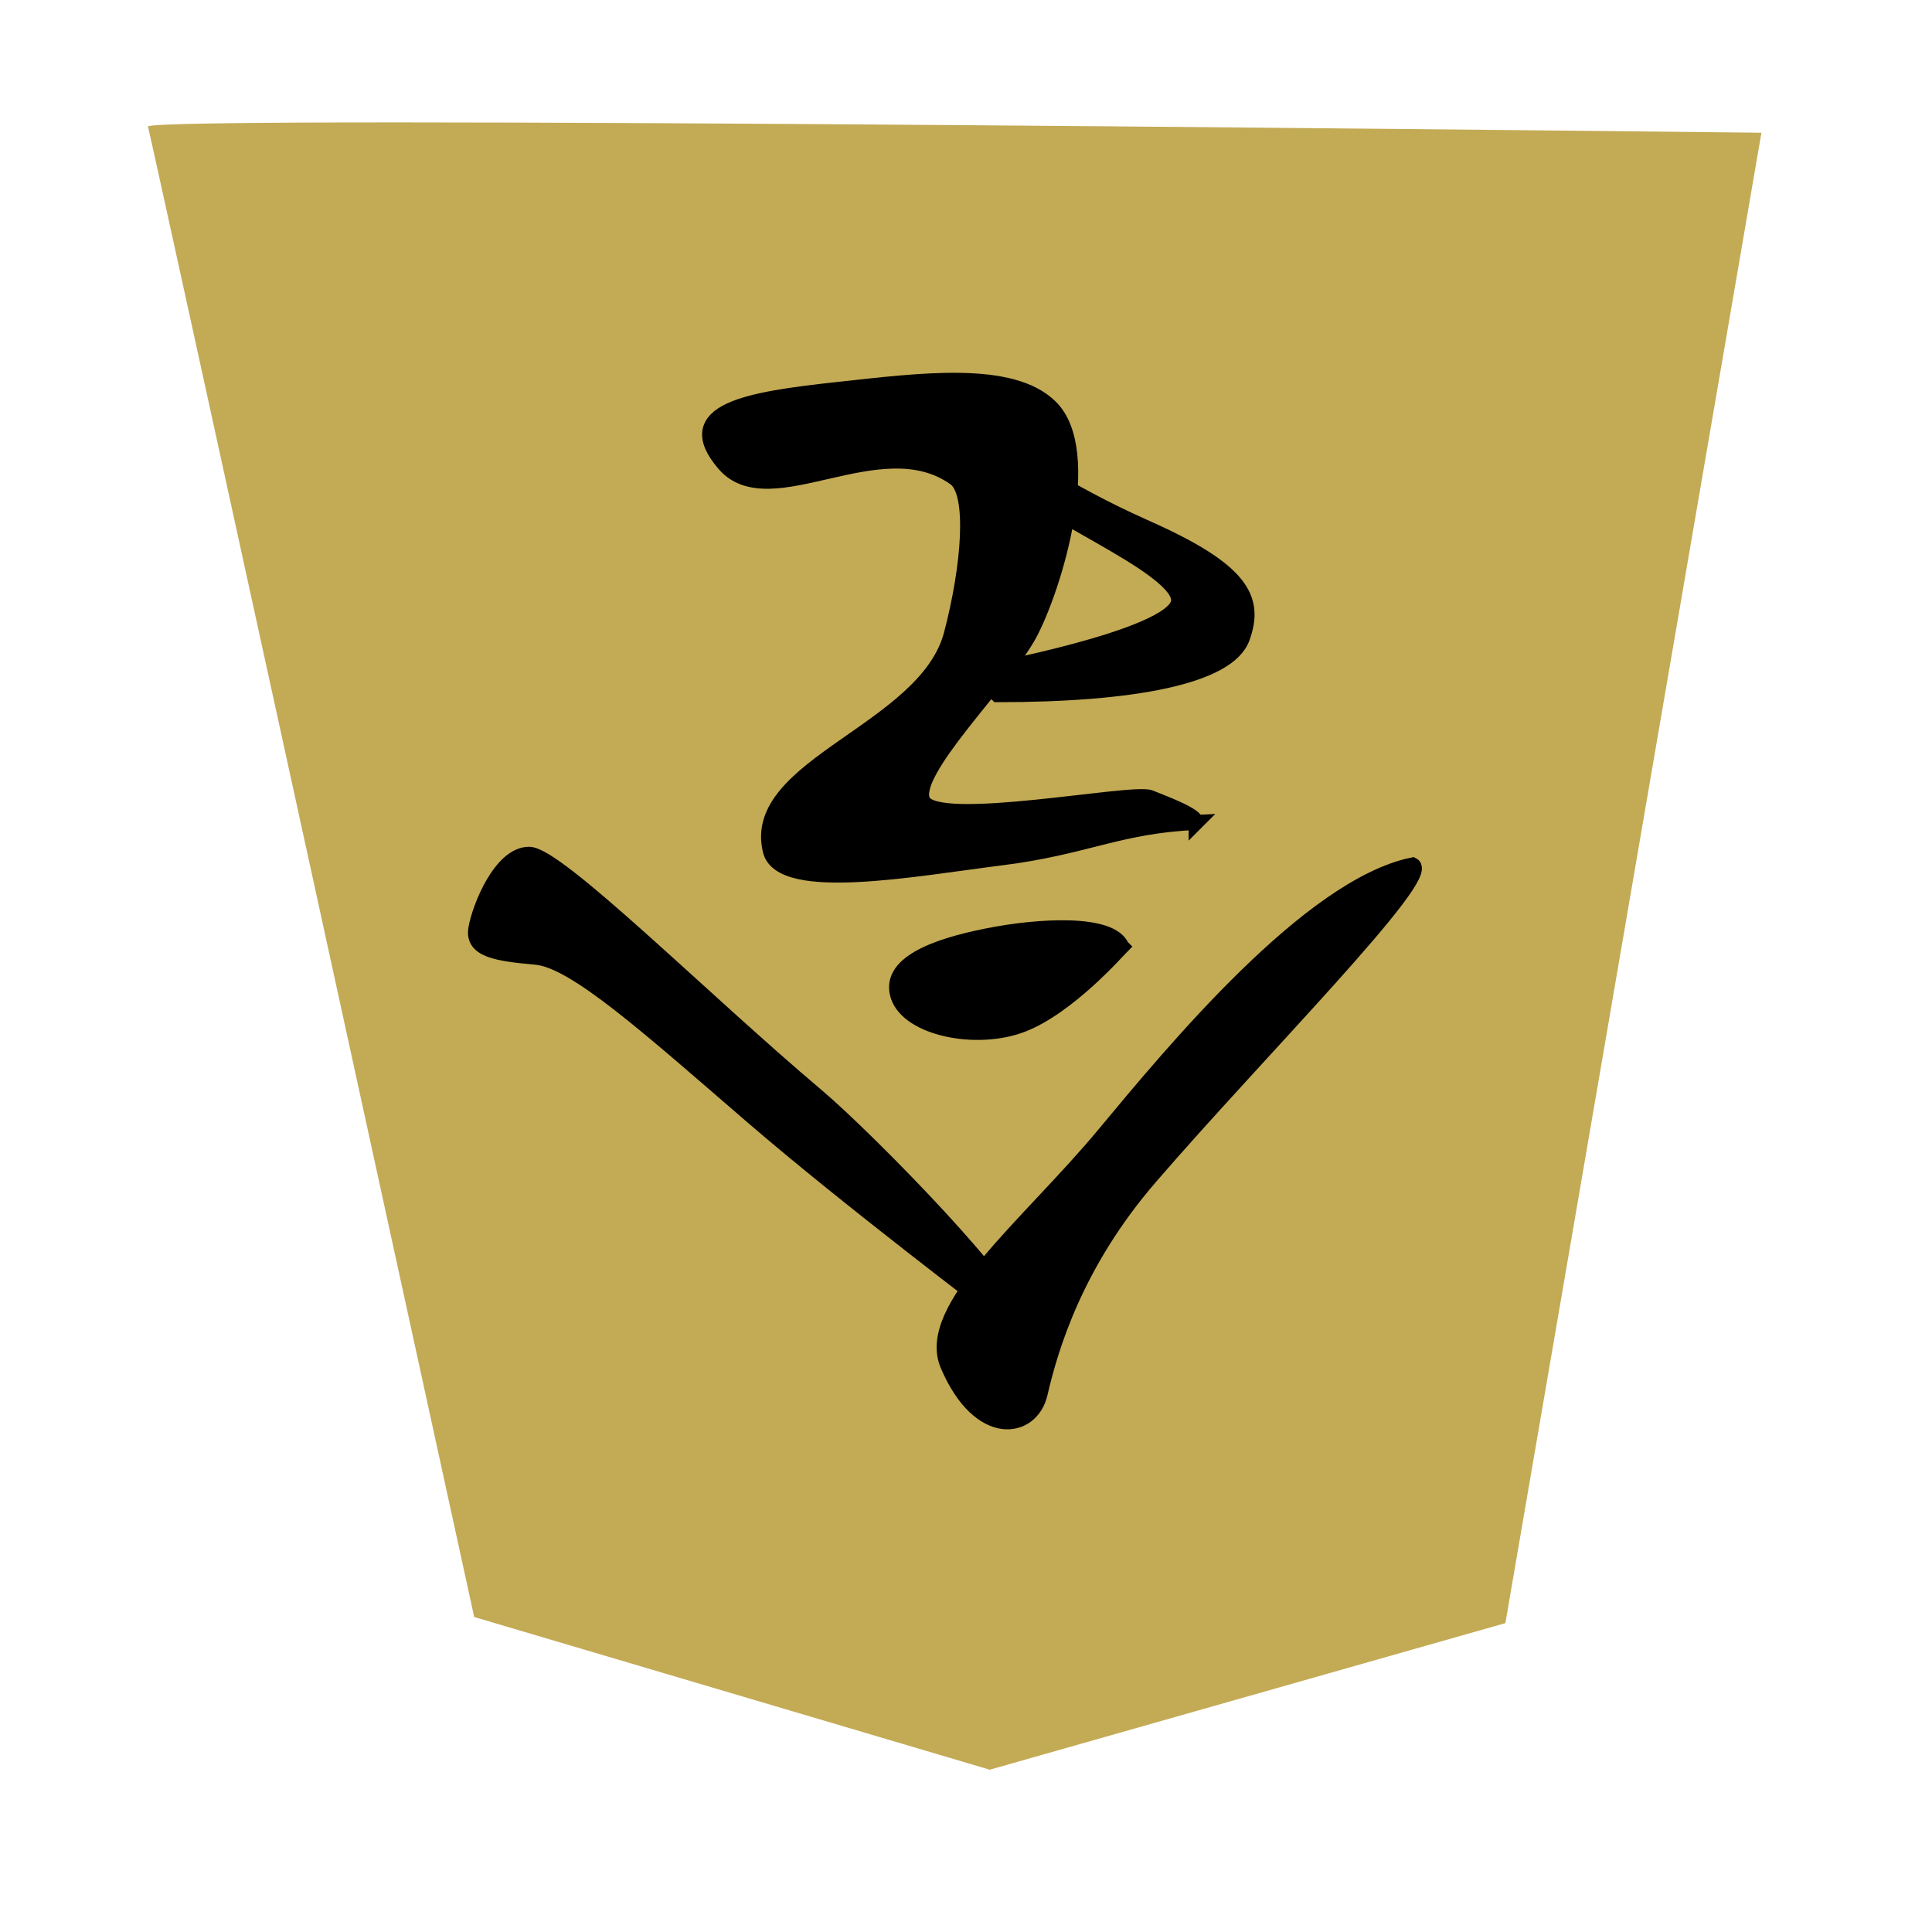
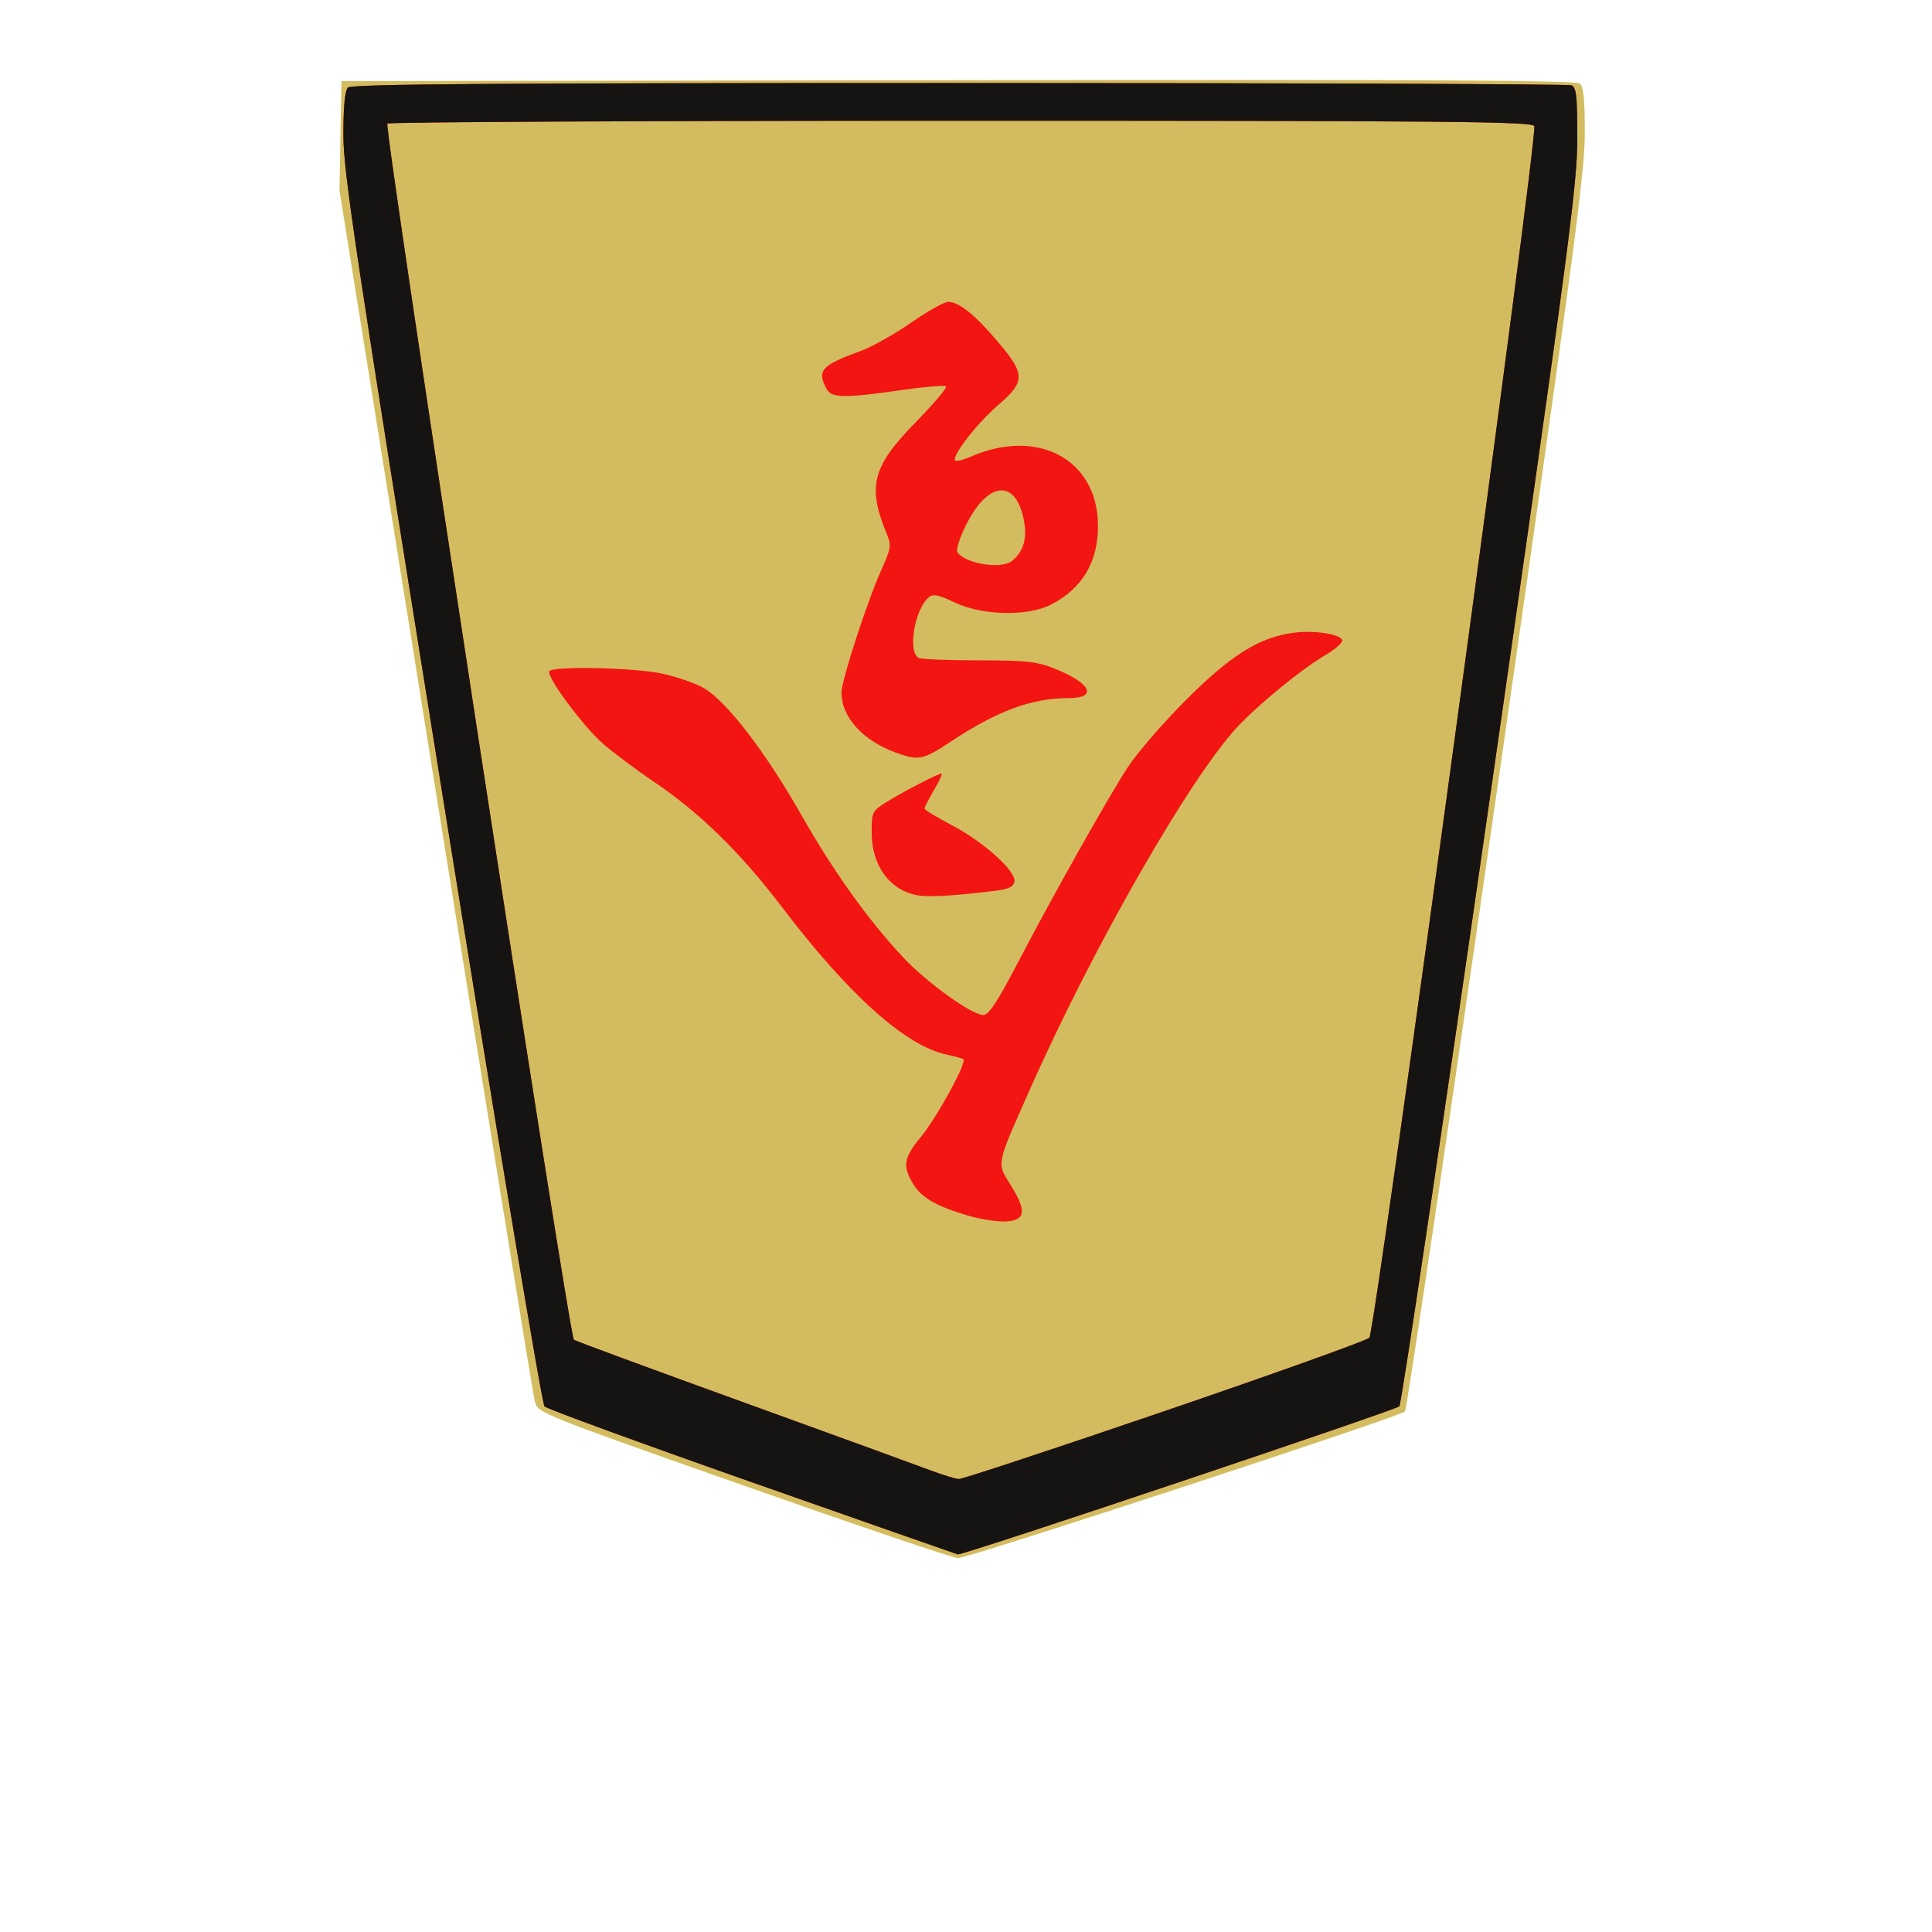
- <svg xmlns="http://www.w3.org/2000/svg" version="1.1" width="128" height="128" id="svg2">
-   <defs id="defs4" />
-   <g id="layer1" transform="matrix(-1,0,0,-1,126.5034,125.3586)">
-     <path d="m 9.805,116.565 c 0,0 107.126,1.214 106.894,0.405 C 116.466,116.16 95.087,18.228 95.087,18.228 L 60.928,8.111 26.768,17.823 9.805,116.565 z" id="path2800" style="fill:#c3aa55;fill-opacity:1;fill-rule:evenodd;stroke:none" />
-     <path d="M 32.913,68.052 C 39.73,66.641 48.709,55.79 53.365,50.185 58.359,44.174 65.327,38.678 63.709,34.904 61.594,29.967 58.169,30.546 57.597,33.024 56.892,36.08 55.243,41.649 50.309,47.364 43.143,55.665 31.502,67.347 32.913,68.052 z" id="path1325" style="fill:#000000;fill-opacity:1;fill-rule:evenodd;stroke:#000000;stroke-width:1px;stroke-linecap:butt;stroke-linejoin:miter;stroke-opacity:1" />
-     <path d="m 60.418,38.431 c 0,0 9.898,7.479 16.221,12.93 6.818,5.877 11.755,10.344 14.34,10.579 2.586,0.235 4.232,0.47 3.997,1.881 -0.235,1.411 -1.646,4.937 -3.526,4.937 -1.881,0 -11.519,-9.639 -19.042,-15.986 -3.557,-3.002 -13.87,-13.635 -12.93,-14.576 0.94,-0.94 0.705,0.705 0.94,0.235 z" id="path1327" style="fill:#000000;fill-opacity:1;fill-rule:evenodd;stroke:#000000;stroke-width:1px;stroke-linecap:butt;stroke-linejoin:miter;stroke-opacity:1" />
-     <g transform="translate(-0.47018,-1.41054)" id="g2805">
-       <path d="m 52.66,64.056 c 0.705,1.646 5.407,1.411 8.933,0.705 3.526,-0.705 6.583,-1.881 5.877,-3.997 -0.705,-2.116 -5.172,-3.056 -8.228,-1.881 -3.056,1.175 -6.347,4.937 -6.583,5.172 z" id="path2055" style="fill:#000000;fill-opacity:1;fill-rule:evenodd;stroke:#000000;stroke-width:1px;stroke-linecap:butt;stroke-linejoin:miter;stroke-opacity:1" />
-       <path d="m 47.723,72.284 c 5.172,-0.235 7.288,-1.646 12.93,-2.351 5.642,-0.705 14.566,-2.388 15.281,0.47 1.411,5.642 -10.305,7.938 -11.99,14.34 -1.175,4.467 -1.588,9.378 -0.235,10.344 4.937,3.526 12.25,-2.587 15.281,0.94 3.018,3.512 -1.455,4.278 -7.523,4.937 -5.421,0.588 -11.519,1.411 -14.105,-1.175 -2.974,-2.974 -0.235,-11.99 1.411,-15.046 1.646,-3.056 7.993,-9.169 7.053,-11.049 -0.94,-1.881 -13.87,0.705 -15.046,0.235 -1.175,-0.47 -3.056,-1.175 -3.056,-1.646 z" id="path2057" style="fill:#000000;fill-opacity:1;fill-rule:evenodd;stroke:#000000;stroke-width:1px;stroke-linecap:butt;stroke-linejoin:miter;stroke-opacity:1" />
-       <path d="m 60.888,80.747 c -8.933,0 -15.281,1.175 -16.221,3.761 -0.94,2.586 0,4.467 6.347,7.288 6.347,2.821 7.288,4.467 7.993,3.056 0.705,-1.411 -10.579,-5.642 -10.109,-7.993 0.47,-2.351 13.4,-4.702 13.4,-4.702 L 60.888,80.747 z" id="path2059" style="fill:#000000;fill-opacity:1;fill-rule:evenodd;stroke:#000000;stroke-width:1px;stroke-linecap:butt;stroke-linejoin:miter;stroke-opacity:1" />
-     </g>
+ <svg xmlns="http://www.w3.org/2000/svg" id="svg3127" version="1.1" width="512" height="512">
+   <defs id="defs3131" />
+   <g id="g3137">
+     <path style="fill:#d3bc5f" d="M 197.032,393.677 C 143.427,374.804 142.551,374.452 141.754,371.5 141.308,369.85 129.474,296.95 115.454,209.5 L 89.965,50.5 90.232,36 90.5,21.5 253.894,21.247 c 119.934,-0.186 163.755,0.046 164.75,0.872 1.006,0.835 1.355,4.259 1.35,13.253 -0.005,10.498 -3.15,34.016 -23.401,174.978 -12.867,89.568 -23.784,163.24 -24.261,163.717 -1.388,1.388 -115.883,38.94 -118.48,38.859 -1.294,-0.04 -26.863,-8.703 -56.821,-19.25 z" id="path3143" />
+     <path style="fill:#f21511" d="m 199.5,392.897 c -29.7,-10.438 -54.544,-19.522 -55.209,-20.188 -0.678,-0.678 -12.644,-72.465 -27.25,-163.471 C 94.107,66.335 91,45.63 91,35.688 91,28.242 91.408,23.992 92.2,23.2 93.123,22.277 130.448,22 254.118,22 c 88.395,0 161.43,0.273 162.3,0.607 1.334,0.512 1.582,2.714 1.582,14.047 0,12.222 -2.092,28.01 -23.068,174.122 -12.687,88.375 -23.526,161.234 -24.086,161.909 -0.8,0.964 -115.671,39.499 -117.008,39.252 C 253.652,411.903 229.2,403.335 199.5,392.897 z m 109.146,-18.948 c 29.069,-9.928 53.479,-18.67 54.244,-19.426 C 364.43,353 407.593,35.989 406.61,33.426 406.139,32.2 384.836,32 254.59,32 c -83.31,0 -151.681,0.338 -151.937,0.752 -0.911,1.475 48.177,321.526 49.434,322.302 0.674,0.417 20.843,7.854 44.819,16.528 23.976,8.674 46.294,16.794 49.593,18.045 3.3,1.251 6.741,2.297 7.646,2.323 0.906,0.027 25.431,-8.074 54.5,-18.002 z M 256.5,322.137 c -8.401,-2.475 -12.277,-4.724 -14.54,-8.435 -2.802,-4.595 -2.451,-6.888 1.846,-12.089 4.456,-5.392 12.606,-20.251 11.474,-20.918 -0.428,-0.253 -2.354,-0.786 -4.279,-1.184 -10.911,-2.261 -26.022,-15.764 -43.756,-39.1 -10.954,-14.416 -21.783,-25.023 -33.866,-33.176 -4.883,-3.295 -11.055,-7.918 -13.716,-10.274 -5.353,-4.74 -14.929,-17.718 -14.083,-19.087 0.868,-1.405 22.307,-0.967 29.737,0.607 3.749,0.794 8.699,2.482 11,3.75 5.965,3.288 16.376,16.741 25.858,33.417 8.698,15.296 17.787,28.033 27.137,38.028 6.334,6.771 18.258,15.334 21.323,15.312 1.374,-0.01 3.686,-3.501 8.776,-13.25 9.381,-17.971 23.845,-43.716 29.346,-52.237 2.486,-3.85 9.52,-11.992 15.632,-18.094 11.944,-11.924 19.474,-16.595 28.612,-17.746 5.34,-0.673 12.183,0.389 12.711,1.974 0.206,0.619 -1.77,2.383 -4.391,3.919 -6.306,3.696 -17.697,12.993 -23.413,19.111 -12.581,13.464 -38.37,58.545 -55.11,96.336 -8.911,20.116 -8.698,19.03 -4.908,25.128 4.261,6.854 3.905,9.307 -1.389,9.575 -2.2,0.111 -6.7,-0.593 -10,-1.565 z M 242.185,237.067 C 235.294,235.319 231,228.983 231,220.562 c 0,-5.315 0.151,-5.633 3.764,-7.913 C 238.926,210.022 248.606,205 249.509,205 c 0.316,0 -0.569,1.952 -1.967,4.338 -1.398,2.386 -2.542,4.611 -2.542,4.945 0,0.334 3.263,2.319 7.25,4.41 8.499,4.458 17.104,12.222 16.581,14.961 -0.266,1.396 -1.568,1.992 -5.342,2.446 -12.297,1.479 -18.225,1.748 -21.305,0.967 z m -4.487,-37.511 C 228.716,196.352 223,190.116 223,183.521 c 0,-3.185 6.793,-24.081 10.549,-32.451 2.548,-5.677 2.691,-6.568 1.512,-9.42 -5.29,-12.795 -3.959,-17.946 7.727,-29.887 4.708,-4.811 8.278,-9.031 7.933,-9.376 -0.345,-0.345 -5.711,0.105 -11.924,1 -15.045,2.168 -18.459,2.112 -19.761,-0.321 -2.61,-4.877 -1.385,-6.246 8.965,-10.02 3.025,-1.103 9.068,-4.489 13.428,-7.526 C 245.789,82.484 250.219,80 251.274,80 c 2.87,0 7.07,3.374 13.214,10.616 7.272,8.571 7.275,10.48 0.033,16.733 C 259.241,111.907 253,119.776 253,121.874 c 0,0.557 1.913,0.177 4.25,-0.845 17.835,-7.8 33.662,0.765 33.728,18.253 0.037,9.648 -4.146,16.673 -12.478,20.958 -6.134,3.155 -18.218,2.891 -25.451,-0.555 -4.354,-2.075 -5.743,-2.354 -6.905,-1.391 -3.844,3.187 -5.707,14.892 -2.562,16.099 0.87,0.334 8.053,0.607 15.963,0.607 12.201,0 15.183,0.315 19.668,2.079 9.862,3.878 11.903,7.921 3.997,7.921 -9.804,0 -18.944,3.383 -31.345,11.603 -7.173,4.754 -8.401,5.01 -14.168,2.953 z m 30.389,-50.838 c 2.938,-2.256 4.094,-5.679 3.392,-10.043 -1.967,-12.23 -9.957,-11.476 -15.972,1.508 -1.32,2.849 -2.145,5.593 -1.833,6.098 1.877,3.037 11.511,4.666 14.413,2.438 z" id="path3141" />
+     <path style="fill:#151412" d="m 199.5,392.897 c -29.7,-10.438 -54.544,-19.522 -55.209,-20.188 -0.678,-0.678 -12.644,-72.465 -27.25,-163.471 C 94.107,66.335 91,45.63 91,35.688 91,28.242 91.408,23.992 92.2,23.2 93.123,22.277 130.448,22 254.118,22 c 88.395,0 161.43,0.273 162.3,0.607 1.334,0.512 1.582,2.714 1.582,14.047 0,12.222 -2.092,28.01 -23.068,174.122 -12.687,88.375 -23.526,161.234 -24.086,161.909 -0.8,0.964 -115.671,39.499 -117.008,39.252 C 253.652,411.903 229.2,403.335 199.5,392.897 z m 109.146,-18.948 c 29.069,-9.928 53.479,-18.67 54.244,-19.426 C 364.43,353 407.593,35.989 406.61,33.426 406.139,32.2 384.836,32 254.59,32 c -83.31,0 -151.681,0.338 -151.937,0.752 -0.911,1.475 48.177,321.526 49.434,322.302 0.674,0.417 20.843,7.854 44.819,16.528 23.976,8.674 46.294,16.794 49.593,18.045 3.3,1.251 6.741,2.297 7.646,2.323 0.906,0.027 25.431,-8.074 54.5,-18.002 z" id="path3139" />
  </g>
</svg>
